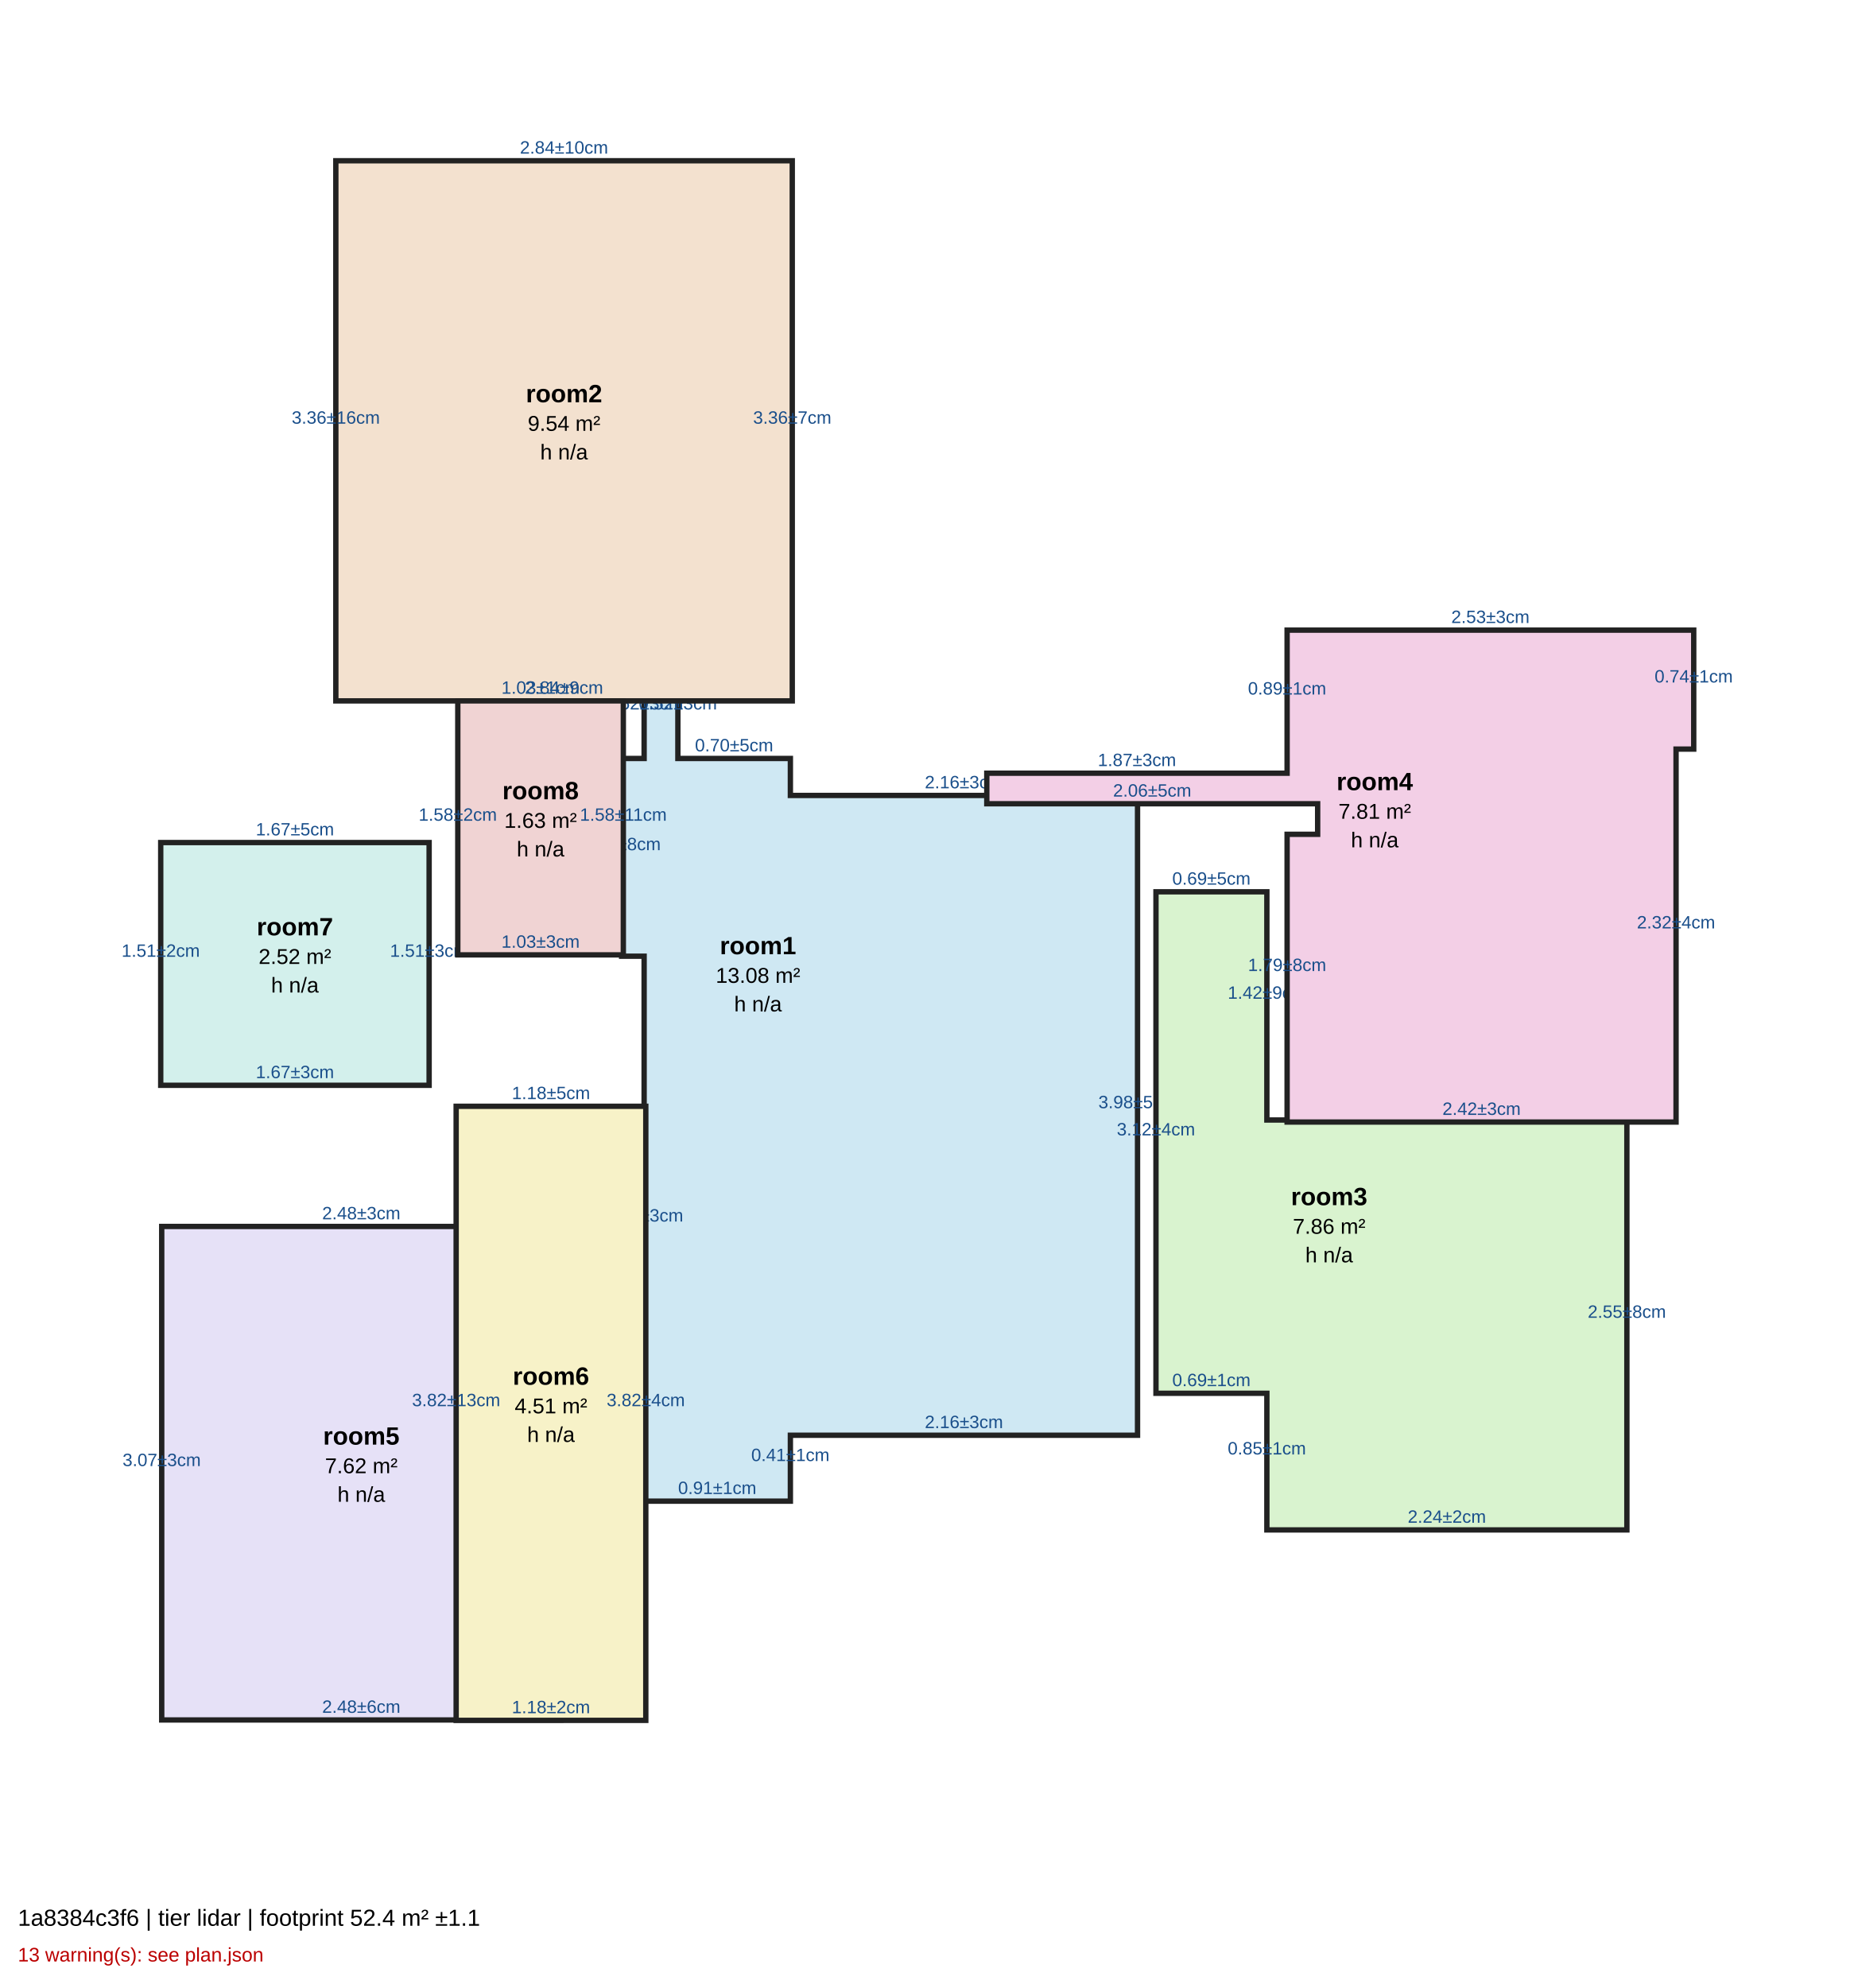
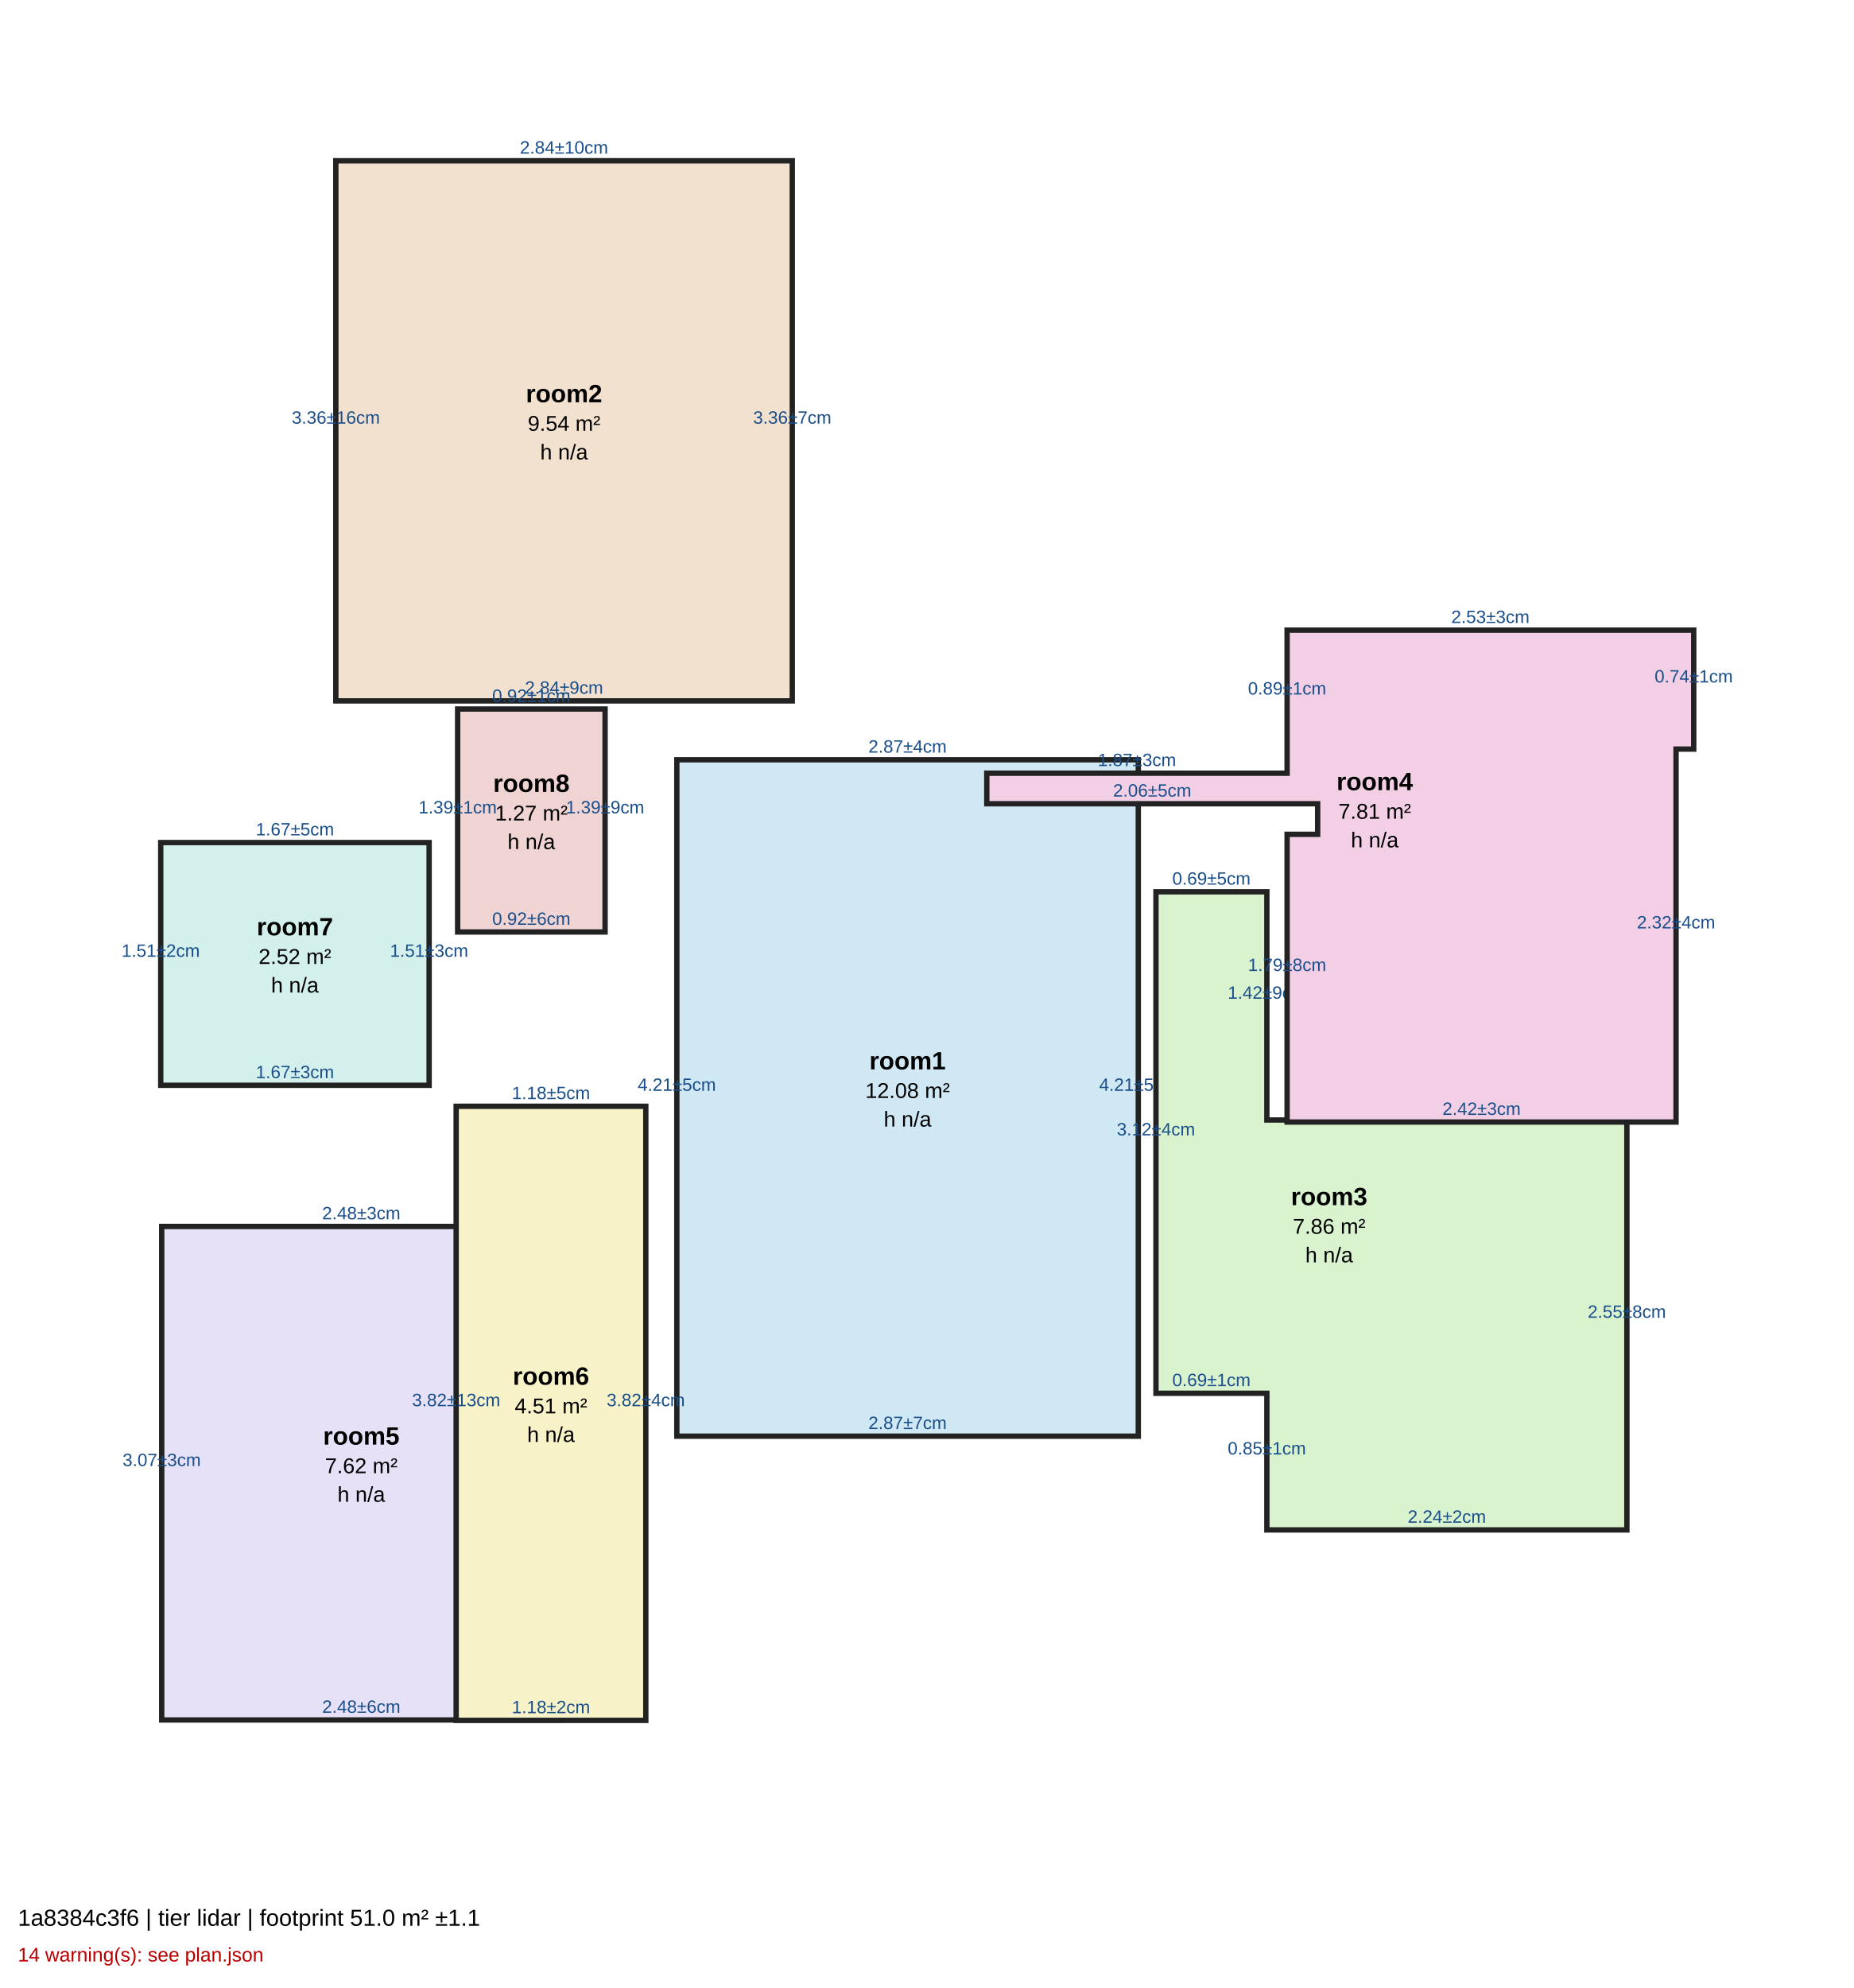
<svg xmlns="http://www.w3.org/2000/svg" baseProfile="full" height="1113px" version="1.1" width="1038px">
  <defs />
  <rect fill="white" height="1113.16" width="1038.456" x="0" y="0" />
-   <polygon fill="#cfe8f3" points="360.697,840.439 360.697,535.339 348.097,535.339 348.097,424.639 360.697,424.639 360.697,377.783 379.597,377.783 379.597,424.639 442.597,424.639 442.597,445.339 636.997,445.339 636.997,803.539 442.597,803.539 442.597,840.439" stroke="#222" stroke-width="3" />
-   <text font-family="Arial" font-size="14" font-weight="bold" text-anchor="middle" x="424.468" y="534.245">room1</text>
-   <text font-family="Arial" font-size="12" font-weight="normal" text-anchor="middle" x="424.468" y="550.245">13.08 m²</text>
-   <text font-family="Arial" font-size="12" font-weight="normal" text-anchor="middle" x="424.468" y="566.245">h n/a</text>
-   <text fill="#1a4f8b" font-family="Arial" font-size="10" text-anchor="middle" x="360.697" y="683.889">3.39±3cm</text>
-   <text fill="#1a4f8b" font-family="Arial" font-size="10" text-anchor="middle" x="348.097" y="475.989">1.23±8cm</text>
-   <text fill="#1a4f8b" font-family="Arial" font-size="10" text-anchor="middle" x="360.697" y="397.211">0.52±3cm</text>
-   <text fill="#1a4f8b" font-family="Arial" font-size="10" text-anchor="middle" x="379.597" y="397.211">0.52±3cm</text>
-   <text fill="#1a4f8b" font-family="Arial" font-size="10" text-anchor="middle" x="411.097" y="420.639">0.70±5cm</text>
-   <text fill="#1a4f8b" font-family="Arial" font-size="10" text-anchor="middle" x="539.797" y="441.339">2.16±3cm</text>
-   <text fill="#1a4f8b" font-family="Arial" font-size="10" text-anchor="middle" x="636.997" y="620.439">3.98±5cm</text>
-   <text fill="#1a4f8b" font-family="Arial" font-size="10" text-anchor="middle" x="539.797" y="799.539">2.16±3cm</text>
-   <text fill="#1a4f8b" font-family="Arial" font-size="10" text-anchor="middle" x="442.597" y="817.989">0.41±1cm</text>
-   <text fill="#1a4f8b" font-family="Arial" font-size="10" text-anchor="middle" x="401.647" y="836.439">0.91±1cm</text>
+   <polygon fill="#cfe8f3" points="379.01,804.053 637.428,804.053 637.428,425.374 379.01,425.374" stroke="#222" stroke-width="3" />
+   <text font-family="Arial" font-size="14" font-weight="bold" text-anchor="middle" x="508.219" y="598.714">room1</text>
+   <text font-family="Arial" font-size="12" font-weight="normal" text-anchor="middle" x="508.219" y="614.714">12.08 m²</text>
+   <text font-family="Arial" font-size="12" font-weight="normal" text-anchor="middle" x="508.219" y="630.714">h n/a</text>
+   <text fill="#1a4f8b" font-family="Arial" font-size="10" text-anchor="middle" x="508.219" y="800.053">2.87±7cm</text>
+   <text fill="#1a4f8b" font-family="Arial" font-size="10" text-anchor="middle" x="637.428" y="610.714">4.21±5cm</text>
+   <text fill="#1a4f8b" font-family="Arial" font-size="10" text-anchor="middle" x="508.219" y="421.374">2.87±4cm</text>
+   <text fill="#1a4f8b" font-family="Arial" font-size="10" text-anchor="middle" x="379.01" y="610.714">4.21±5cm</text>
  <polygon fill="#f3e1cf" points="188.055,392.4 188.055,90.0 443.655,90.0 443.655,392.4" stroke="#222" stroke-width="3" />
  <text font-family="Arial" font-size="14" font-weight="bold" text-anchor="middle" x="315.855" y="225.2">room2</text>
  <text font-family="Arial" font-size="12" font-weight="normal" text-anchor="middle" x="315.855" y="241.2">9.54 m²</text>
  <text font-family="Arial" font-size="12" font-weight="normal" text-anchor="middle" x="315.855" y="257.2">h n/a</text>
  <text fill="#1a4f8b" font-family="Arial" font-size="10" text-anchor="middle" x="188.055" y="237.2">3.36±16cm</text>
  <text fill="#1a4f8b" font-family="Arial" font-size="10" text-anchor="middle" x="315.855" y="86.0">2.84±10cm</text>
  <text fill="#1a4f8b" font-family="Arial" font-size="10" text-anchor="middle" x="443.655" y="237.2">3.36±7cm</text>
  <text fill="#1a4f8b" font-family="Arial" font-size="10" text-anchor="middle" x="315.855" y="388.4">2.84±9cm</text>
  <polygon fill="#d9f3cf" points="709.421,856.542 709.421,780.042 647.321,780.042 647.321,499.283 709.421,499.283 709.421,627.042 911.021,627.042 911.021,856.542" stroke="#222" stroke-width="3" />
  <text font-family="Arial" font-size="14" font-weight="bold" text-anchor="middle" x="744.296" y="674.727">room3</text>
  <text font-family="Arial" font-size="12" font-weight="normal" text-anchor="middle" x="744.296" y="690.727">7.86 m²</text>
  <text font-family="Arial" font-size="12" font-weight="normal" text-anchor="middle" x="744.296" y="706.727">h n/a</text>
  <text fill="#1a4f8b" font-family="Arial" font-size="10" text-anchor="middle" x="709.421" y="814.292">0.85±1cm</text>
  <text fill="#1a4f8b" font-family="Arial" font-size="10" text-anchor="middle" x="678.371" y="776.042">0.69±1cm</text>
  <text fill="#1a4f8b" font-family="Arial" font-size="10" text-anchor="middle" x="647.321" y="635.662">3.12±4cm</text>
  <text fill="#1a4f8b" font-family="Arial" font-size="10" text-anchor="middle" x="678.371" y="495.283">0.69±5cm</text>
  <text fill="#1a4f8b" font-family="Arial" font-size="10" text-anchor="middle" x="709.421" y="559.162">1.42±9cm</text>
  <text fill="#1a4f8b" font-family="Arial" font-size="10" text-anchor="middle" x="810.221" y="623.042">2.24±3cm</text>
  <text fill="#1a4f8b" font-family="Arial" font-size="10" text-anchor="middle" x="911.021" y="737.792">2.55±8cm</text>
  <text fill="#1a4f8b" font-family="Arial" font-size="10" text-anchor="middle" x="810.221" y="852.542">2.24±2cm</text>
  <polygon fill="#f3cfe6" points="720.756,628.187 720.756,467.087 737.856,467.087 737.856,449.987 552.586,449.987 552.586,432.887 720.756,432.887 720.756,352.787 948.456,352.787 948.456,419.387 938.556,419.387 938.556,628.187" stroke="#222" stroke-width="3" />
  <text font-family="Arial" font-size="14" font-weight="bold" text-anchor="middle" x="769.828" y="442.387">room4</text>
  <text font-family="Arial" font-size="12" font-weight="normal" text-anchor="middle" x="769.828" y="458.387">7.81 m²</text>
  <text font-family="Arial" font-size="12" font-weight="normal" text-anchor="middle" x="769.828" y="474.387">h n/a</text>
  <text fill="#1a4f8b" font-family="Arial" font-size="10" text-anchor="middle" x="720.756" y="543.637">1.79±8cm</text>
  <text fill="#1a4f8b" font-family="Arial" font-size="10" text-anchor="middle" x="645.221" y="445.987">2.06±5cm</text>
  <text fill="#1a4f8b" font-family="Arial" font-size="10" text-anchor="middle" x="636.671" y="428.887">1.87±3cm</text>
  <text fill="#1a4f8b" font-family="Arial" font-size="10" text-anchor="middle" x="720.756" y="388.837">0.89±1cm</text>
  <text fill="#1a4f8b" font-family="Arial" font-size="10" text-anchor="middle" x="834.606" y="348.787">2.53±3cm</text>
  <text fill="#1a4f8b" font-family="Arial" font-size="10" text-anchor="middle" x="948.456" y="382.087">0.74±1cm</text>
  <text fill="#1a4f8b" font-family="Arial" font-size="10" text-anchor="middle" x="938.556" y="519.787">2.32±4cm</text>
  <text fill="#1a4f8b" font-family="Arial" font-size="10" text-anchor="middle" x="829.656" y="624.187">2.42±3cm</text>
  <polygon fill="#e6e1f7" points="90.554,962.94 90.554,686.64 314.086,686.64 314.086,962.94" stroke="#222" stroke-width="3" />
  <text font-family="Arial" font-size="14" font-weight="bold" text-anchor="middle" x="202.32" y="808.79">room5</text>
  <text font-family="Arial" font-size="12" font-weight="normal" text-anchor="middle" x="202.32" y="824.79">7.62 m²</text>
  <text font-family="Arial" font-size="12" font-weight="normal" text-anchor="middle" x="202.32" y="840.79">h n/a</text>
  <text fill="#1a4f8b" font-family="Arial" font-size="10" text-anchor="middle" x="90.554" y="820.79">3.07±3cm</text>
  <text fill="#1a4f8b" font-family="Arial" font-size="10" text-anchor="middle" x="202.32" y="682.64">2.48±3cm</text>
  <text fill="#1a4f8b" font-family="Arial" font-size="10" text-anchor="middle" x="314.086" y="820.79">3.07±20cm</text>
  <text fill="#1a4f8b" font-family="Arial" font-size="10" text-anchor="middle" x="202.32" y="958.94">2.48±6cm</text>
  <polygon fill="#f7f2c8" points="255.435,963.16 255.435,619.36 361.635,619.36 361.635,963.16" stroke="#222" stroke-width="3" />
  <text font-family="Arial" font-size="14" font-weight="bold" text-anchor="middle" x="308.535" y="775.26">room6</text>
  <text font-family="Arial" font-size="12" font-weight="normal" text-anchor="middle" x="308.535" y="791.26">4.51 m²</text>
  <text font-family="Arial" font-size="12" font-weight="normal" text-anchor="middle" x="308.535" y="807.26">h n/a</text>
  <text fill="#1a4f8b" font-family="Arial" font-size="10" text-anchor="middle" x="255.435" y="787.26">3.82±13cm</text>
  <text fill="#1a4f8b" font-family="Arial" font-size="10" text-anchor="middle" x="308.535" y="615.36">1.18±5cm</text>
  <text fill="#1a4f8b" font-family="Arial" font-size="10" text-anchor="middle" x="361.635" y="787.26">3.82±4cm</text>
  <text fill="#1a4f8b" font-family="Arial" font-size="10" text-anchor="middle" x="308.535" y="959.16">1.18±2cm</text>
  <polygon fill="#d3f0ec" points="90.0,607.614 90.0,471.714 240.3,471.714 240.3,607.614" stroke="#222" stroke-width="3" />
  <text font-family="Arial" font-size="14" font-weight="bold" text-anchor="middle" x="165.15" y="523.664">room7</text>
  <text font-family="Arial" font-size="12" font-weight="normal" text-anchor="middle" x="165.15" y="539.664">2.52 m²</text>
  <text font-family="Arial" font-size="12" font-weight="normal" text-anchor="middle" x="165.15" y="555.664">h n/a</text>
  <text fill="#1a4f8b" font-family="Arial" font-size="10" text-anchor="middle" x="90.0" y="535.664">1.51±2cm</text>
  <text fill="#1a4f8b" font-family="Arial" font-size="10" text-anchor="middle" x="165.15" y="467.714">1.67±5cm</text>
  <text fill="#1a4f8b" font-family="Arial" font-size="10" text-anchor="middle" x="240.3" y="535.664">1.51±3cm</text>
  <text fill="#1a4f8b" font-family="Arial" font-size="10" text-anchor="middle" x="165.15" y="603.614">1.67±3cm</text>
-   <polygon fill="#f0d3d3" points="256.353,534.593 256.353,392.393 349.053,392.393 349.053,534.593" stroke="#222" stroke-width="3" />
-   <text font-family="Arial" font-size="14" font-weight="bold" text-anchor="middle" x="302.703" y="447.493">room8</text>
-   <text font-family="Arial" font-size="12" font-weight="normal" text-anchor="middle" x="302.703" y="463.493">1.63 m²</text>
-   <text font-family="Arial" font-size="12" font-weight="normal" text-anchor="middle" x="302.703" y="479.493">h n/a</text>
-   <text fill="#1a4f8b" font-family="Arial" font-size="10" text-anchor="middle" x="256.353" y="459.493">1.58±2cm</text>
-   <text fill="#1a4f8b" font-family="Arial" font-size="10" text-anchor="middle" x="302.703" y="388.393">1.03±1cm</text>
-   <text fill="#1a4f8b" font-family="Arial" font-size="10" text-anchor="middle" x="349.053" y="459.493">1.58±11cm</text>
-   <text fill="#1a4f8b" font-family="Arial" font-size="10" text-anchor="middle" x="302.703" y="530.593">1.03±3cm</text>
-   <text font-family="Arial" font-size="13" x="10" y="1078.16">1a8384c3f6 | tier lidar | footprint 52.4 m² ±1.1</text>
-   <text fill="#b00" font-family="Arial" font-size="11" x="10" y="1098.16">13 warning(s): see plan.json</text>
+   <polygon fill="#f0d3d3" points="256.271,521.783 338.836,521.783 338.836,396.954 256.271,396.954" stroke="#222" stroke-width="3" />
+   <text font-family="Arial" font-size="14" font-weight="bold" text-anchor="middle" x="297.553" y="443.368">room8</text>
+   <text font-family="Arial" font-size="12" font-weight="normal" text-anchor="middle" x="297.553" y="459.368">1.27 m²</text>
+   <text font-family="Arial" font-size="12" font-weight="normal" text-anchor="middle" x="297.553" y="475.368">h n/a</text>
+   <text fill="#1a4f8b" font-family="Arial" font-size="10" text-anchor="middle" x="297.553" y="517.783">0.92±6cm</text>
+   <text fill="#1a4f8b" font-family="Arial" font-size="10" text-anchor="middle" x="338.836" y="455.368">1.39±9cm</text>
+   <text fill="#1a4f8b" font-family="Arial" font-size="10" text-anchor="middle" x="297.553" y="392.954">0.92±1cm</text>
+   <text fill="#1a4f8b" font-family="Arial" font-size="10" text-anchor="middle" x="256.271" y="455.368">1.39±1cm</text>
+   <text font-family="Arial" font-size="13" x="10" y="1078.16">1a8384c3f6 | tier lidar | footprint 51.0 m² ±1.1</text>
+   <text fill="#b00" font-family="Arial" font-size="11" x="10" y="1098.16">14 warning(s): see plan.json</text>
</svg>
